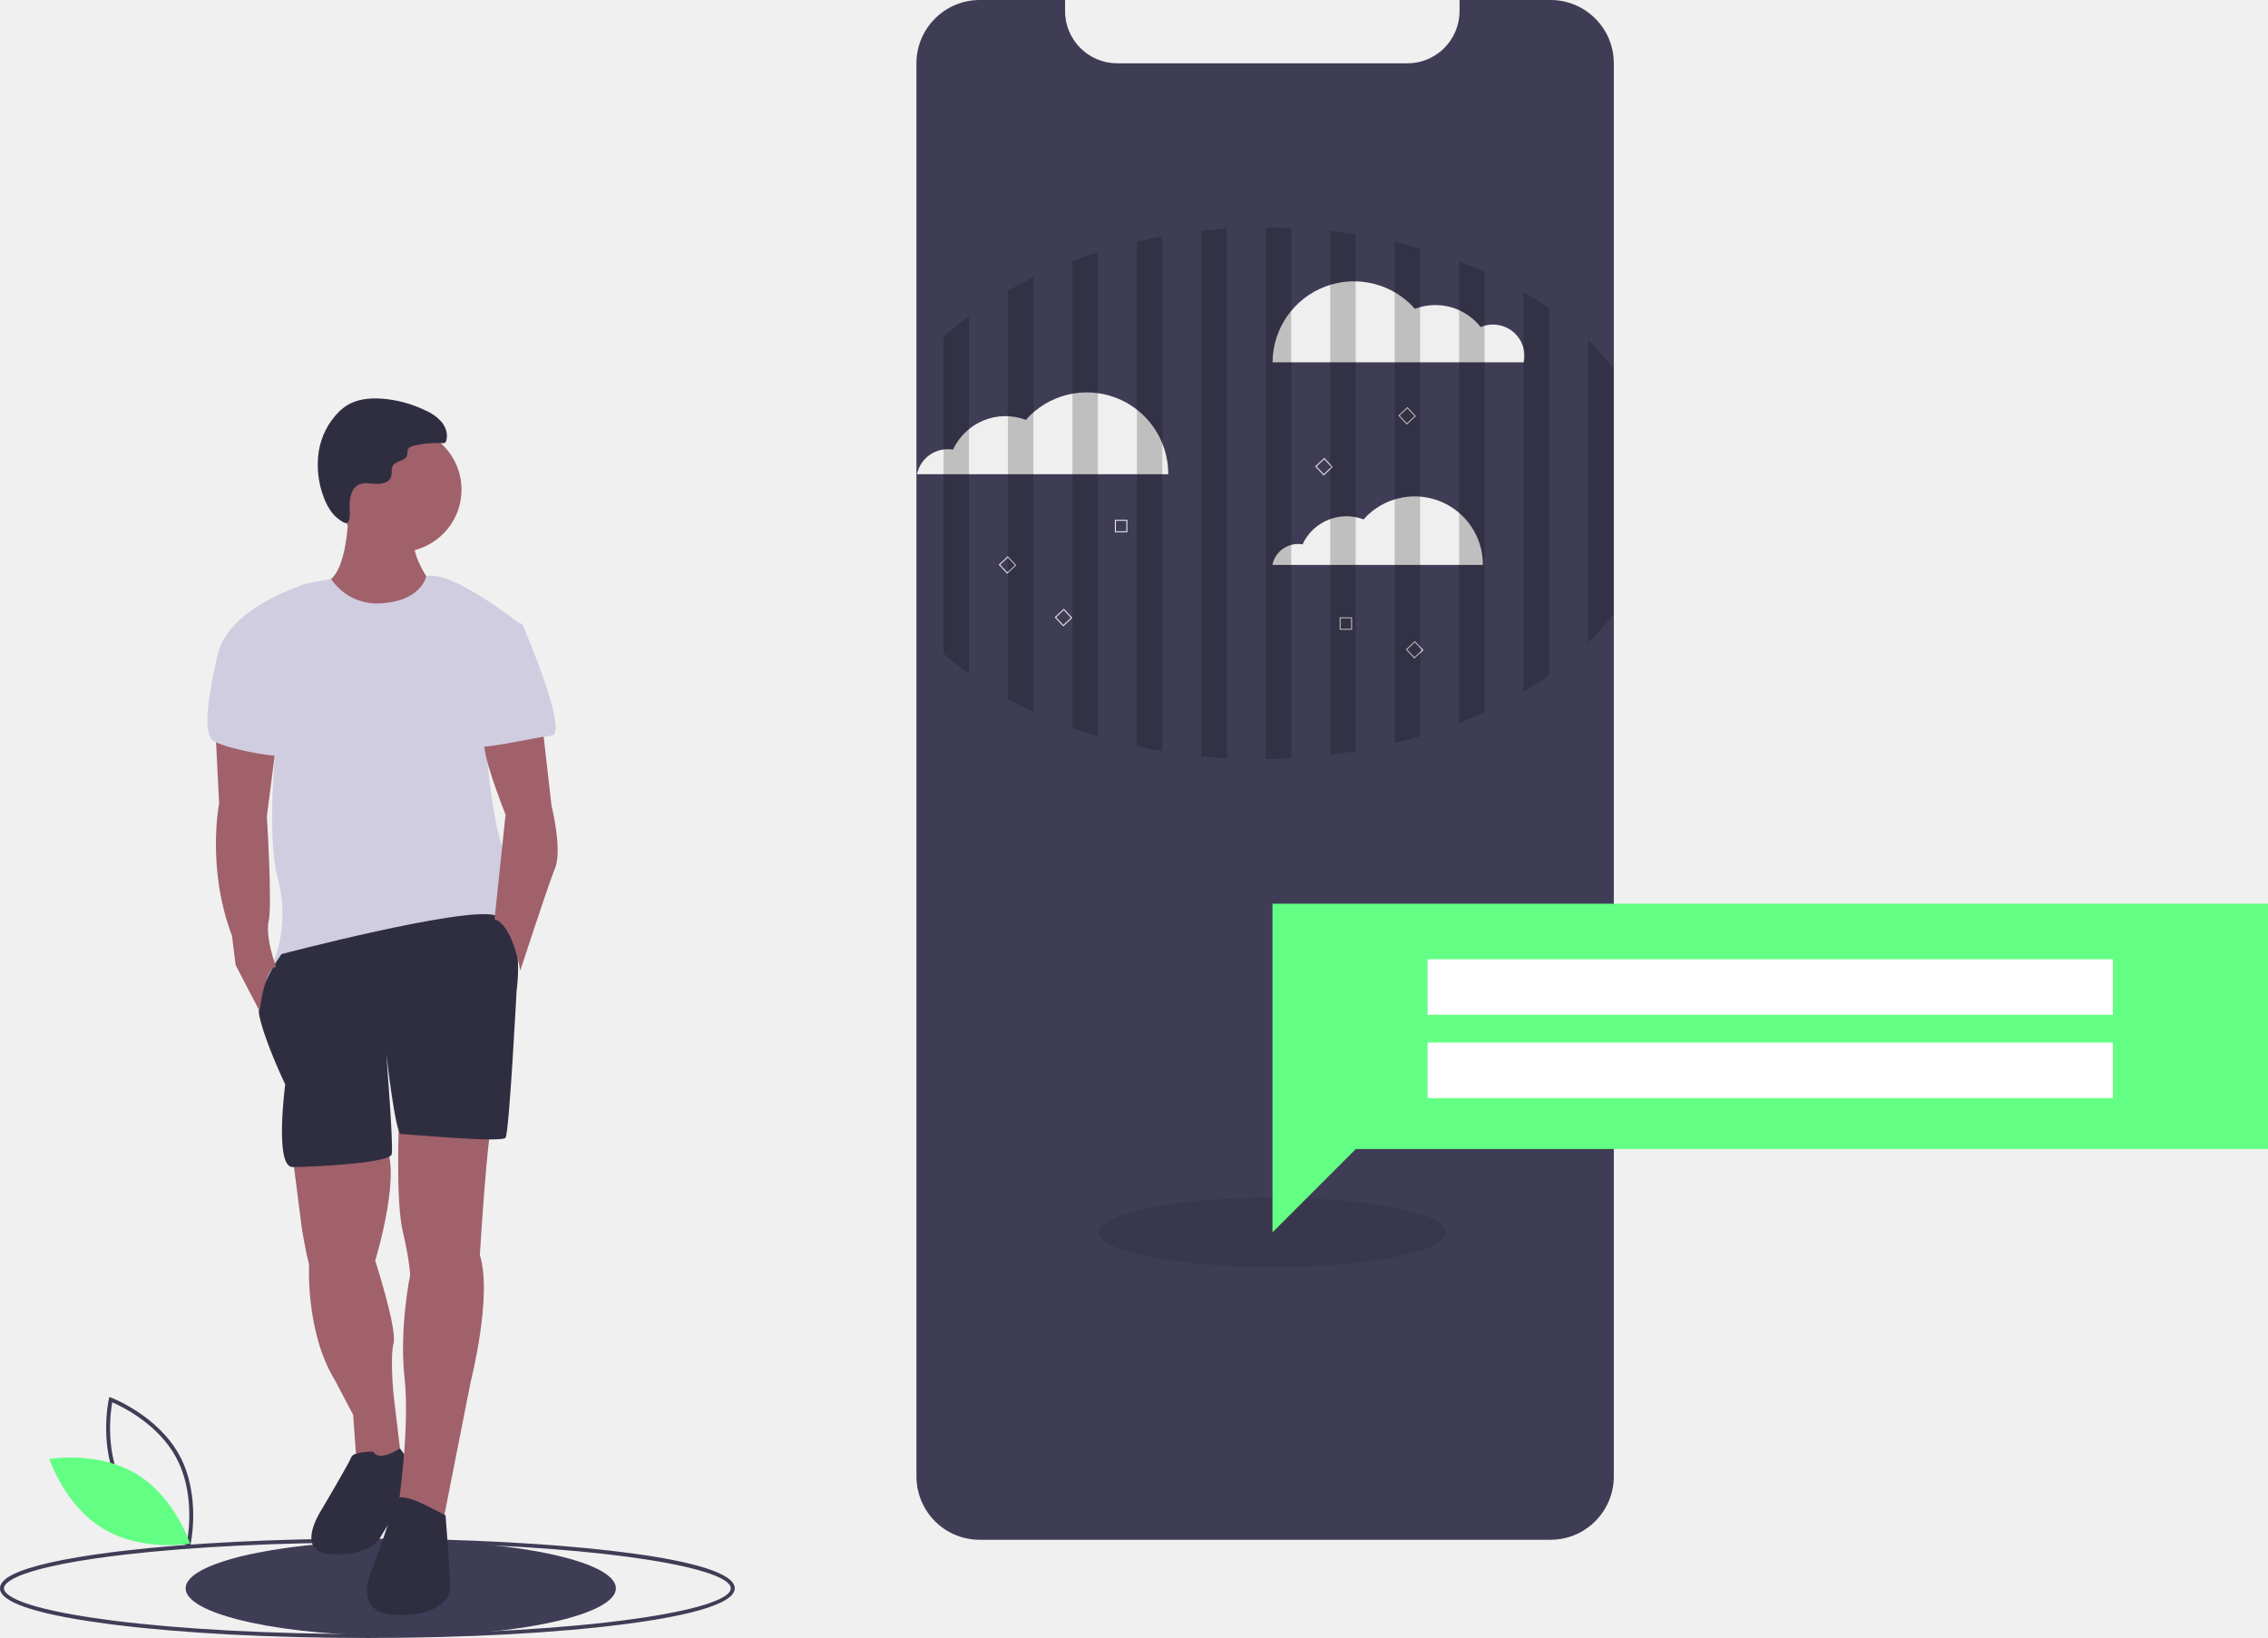
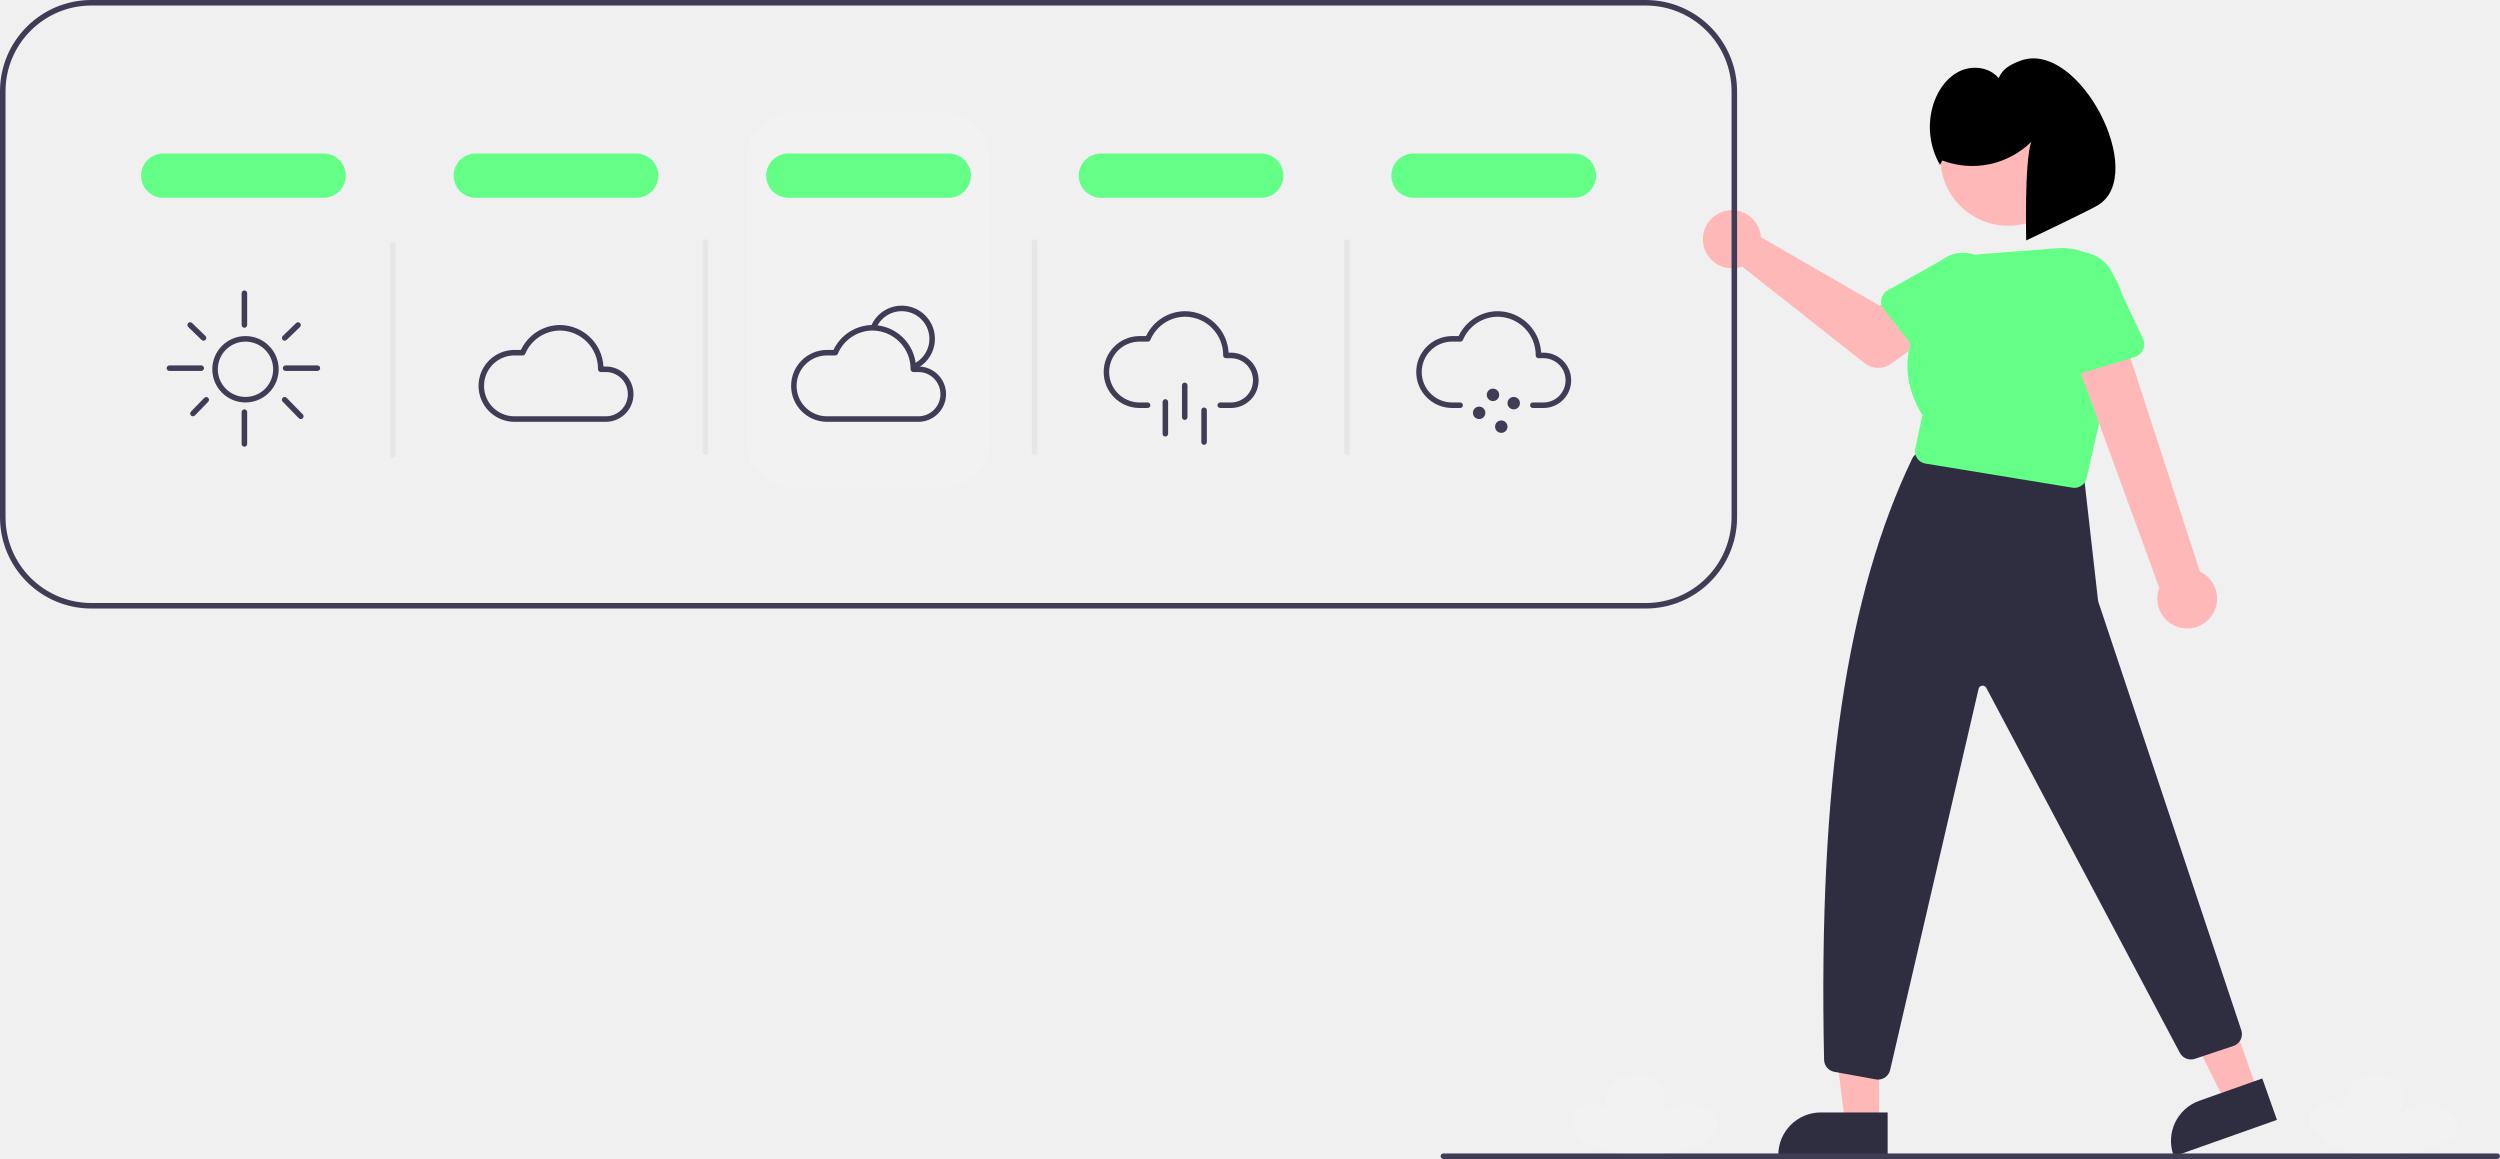
- <svg xmlns="http://www.w3.org/2000/svg" id="f3968afe-ca2d-43ec-955d-6a7e10c41a52" data-name="Layer 1" width="1154.5" height="834" viewBox="0 0 1154.5 834">
-   <path d="M210.681,867H209.75c-48.196,0-93.939-2.396-128.804-6.748l-1.406-.185q-1.43-.188-2.826-.377c-5.472-.722-10.828-1.531-15.913-2.405C35.551,852.889,22.75,847.648,22.75,841.71c0-4.926,8.396-9.22,25.669-13.126,8.311-1.878,18.57-3.609,30.493-5.146,2.172-.29,4.408-.561,6.695-.82,34.152-3.996,78.242-6.197,124.143-6.197,9.073,0,18.255.088,27.289.26C313.96,818.154,396.75,826.615,396.75,841.71c0,9.016-29.934,14.834-55.046,18.128C306.748,864.422,260.216,866.966,210.681,867ZM209.75,818.42c-45.826,0-89.833,2.196-123.914,6.184q-3.415.39-6.664.817c-11.866,1.529-22.062,3.249-30.312,5.114C27.099,835.456,24.75,839.989,24.75,841.71c0,2.186,3.546,7.886,36.392,13.604,5.058.869,10.387,1.675,15.839,2.395.93.128,1.869.251,2.818.375l1.402.185C115.979,862.609,161.634,865,209.75,865h.93c110.106-.076,184.07-12.104,184.07-23.29,0-9.835-59.006-21.139-157.749-23.03C227.979,818.507,218.811,818.42,209.75,818.42Z" transform="translate(-22.75 -33)" fill="#3f3d56" />
-   <path d="M336.25,841.71c0,13.38-48.733,24.22-108.953,24.29H226.75c-29.394,0-56.086-2.57-75.755-6.74-.842-.19-1.672-.37-2.484-.56-3.344-.75-6.47-1.56-9.349-2.4-13.758-4.07-21.912-9.12-21.912-14.59,0-4.43,5.334-8.57,14.653-12.15a125.924,125.924,0,0,1,17.897-5.13c1.278-.29,2.59-.56,3.933-.82,19.374-3.85,44.966-6.19,73.018-6.19,5.451,0,10.815.09,16.054.26C295.664,819.4,336.25,829.5,336.25,841.71Z" transform="translate(-22.75 -33)" fill="#3f3d56" />
-   <path d="M171.679,621.604l4.673,36.453s1.869,12.151,3.739,18.694c0,0-1.869,34.584,13.086,58.886l9.347,17.759,1.869,26.171L227.76,782.371l-4.673-39.257s-1.869-18.694,0-26.171-9.347-42.061-9.347-42.061,14.955-48.604,3.739-60.755S171.679,621.604,171.679,621.604Z" transform="translate(-22.75 -33)" fill="#a0616a" />
-   <path d="M212.805,772.089s-10.282,0-11.216,2.804-15.89,28.041-15.89,28.041-13.086,20.563,5.608,21.498,24.302-7.478,24.302-7.478,16.824-27.106,17.759-31.78-7.023-14.689-7.023-14.689S215.609,777.698,212.805,772.089Z" transform="translate(-22.75 -33)" fill="#2f2e41" />
-   <circle cx="203.141" cy="249.31" r="31.78" fill="#a0616a" />
-   <path d="M200.187,292.124s0,34.584-12.151,37.388,16.824,34.584,32.714,30.845,22.433-28.976,22.433-28.976-14.02-17.759-8.412-27.106S200.187,292.124,200.187,292.124Z" transform="translate(-22.75 -33)" fill="#a0616a" />
-   <path d="M213.74,340.261a27.983,27.983,0,0,1-22.424-12.472s-13.095,2.191-14.964,3.125-34.584,11.216-42.061,32.714l29.91,38.322s-6.543,54.212,0,78.514a68.873,68.873,0,0,1-2.804,43.931s-2.804.935,1.869,2.804S275.43,507.571,277.299,501.963s-1.869-5.608.935-8.412,10.282-19.629,2.804-25.237-12.151-67.298-12.151-67.298l19.629-49.539s-35.874-28.67-48.782-25.084C239.733,326.393,237.107,340.261,213.74,340.261Z" transform="translate(-22.75 -33)" fill="#d0cde1" />
-   <path d="M225.891,602.91s-1.869,41.127,1.869,57.016,3.739,22.433,3.739,22.433-5.608,27.106-2.804,52.343-3.271,65.915-3.271,65.915l22.9,6.991L262.344,736.571s11.216-43.931,4.673-64.494c0,0,3.739-62.624,6.543-69.167S225.891,602.91,225.891,602.91Z" transform="translate(-22.75 -33)" fill="#a0616a" />
-   <path d="M200.81,287.97c.421-2.981,1.312-6.233,3.854-7.846,2.639-1.675,6.045-.988,9.162-.76s6.937-.552,7.961-3.504c.639-1.841-.051-4.041.945-5.716,1.586-2.665,6.428-2.361,7.264-5.347.265-.946.007-2.002.389-2.907.515-1.221,1.961-1.707,3.252-2.006a52.022,52.022,0,0,1,14.407-1.27,1.914,1.914,0,0,0,1.367-.271,1.672,1.672,0,0,0,.441-.768c1.095-3.273-.065-6.986-2.243-9.663a23.621,23.621,0,0,0-8.354-5.969,61.174,61.174,0,0,0-22.541-5.99c-5.962-.375-12.22.275-17.299,3.42a24.483,24.483,0,0,0-4.165,3.321,36.566,36.566,0,0,0-10.276,20.444A46.055,46.055,0,0,0,187.486,286.03c1.613,4.391,4.158,8.927,8.096,11.633,2.111,1.45,3.93,2.789,4.807.327C201.318,295.378,200.401,290.864,200.81,287.97Z" transform="translate(-22.75 -33)" fill="#2f2e41" />
-   <path d="M166.07,518.787S152.05,537.481,154.854,550.567s13.086,34.584,13.086,34.584-5.608,42.061,3.739,42.061,49.539-1.869,50.473-6.543-2.804-51.408-2.804-51.408,4.673,41.127,7.478,41.127,51.408,4.673,53.278,1.869,5.608-74.776,5.608-74.776,5.098-33.943-11.004-38.47S166.07,518.787,166.07,518.787Z" transform="translate(-22.75 -33)" fill="#2f2e41" />
-   <path d="M240.846,800.13s-16.824-9.347-17.759-1.869-11.216,34.584-11.216,34.584-10.282,21.498,12.151,22.433,28.041-9.347,28.041-14.02-2.514-36.736-2.514-36.736Z" transform="translate(-22.75 -33)" fill="#2f2e41" />
-   <path d="M298.797,401.951l4.673,41.127s5.608,22.433,1.869,31.78-17.759,52.343-17.759,52.343-3.739-23.367-13.086-26.171l5.608-53.278s-13.382-33.246-10.43-37.654S298.797,401.951,298.797,401.951Z" transform="translate(-22.75 -33)" fill="#a0616a" />
-   <path d="M132.421,404.755l1.869,37.388s-6.543,32.714,6.543,67.298l1.869,14.955,12.151,23.367s2.804-22.433,8.412-22.433c0,0-5.608-14.955-3.739-23.367s-.935-53.278-.935-53.278l4.673-36.295Z" transform="translate(-22.75 -33)" fill="#a0616a" />
-   <path d="M278.234,350.542h10.282s24.302,56.082,14.955,57.016-39.257,8.412-40.192,4.673S278.234,350.542,278.234,350.542Z" transform="translate(-22.75 -33)" fill="#d0cde1" />
-   <path d="M142.703,355.216l-8.412,8.412s-11.216,42.061-2.804,46.735,40.192,10.282,42.061,6.543S142.703,355.216,142.703,355.216Z" transform="translate(-22.75 -33)" fill="#d0cde1" />
-   <path d="M119.487,820.466l-1.073-.402c-.236-.089-23.708-9.082-34.704-29.474-10.996-20.393-5.612-44.945-5.556-45.19l.253-1.118,1.073.402c.236.089,23.708,9.082,34.704,29.474,10.996,20.393,5.612,44.945,5.556,45.19ZM85.471,789.641c9.296,17.241,27.845,26.079,32.545,28.097.894-5.037,3.696-25.406-5.592-42.631-9.287-17.223-27.843-26.074-32.545-28.097C78.984,752.05,76.183,772.417,85.471,789.641Z" transform="translate(-22.75 -33)" fill="#3f3d56" />
-   <path d="M92.113,783.437c19.761,11.889,27.371,35.503,27.371,35.503s-24.428,4.339-44.188-7.55-27.371-35.503-27.371-35.503S72.353,771.548,92.113,783.437Z" transform="translate(-22.75 -33)" fill="#63ff84" />
-   <path d="M844.25,65.328V784.694a32.279,32.279,0,0,1-11.31,24.582A31.845,31.845,0,0,1,812.076,817H521.424a32.035,32.035,0,0,1-17.981-5.493A32.408,32.408,0,0,1,489.25,784.694V65.328A32.249,32.249,0,0,1,521.424,33h43.496v5.604A26.557,26.557,0,0,0,591.406,65.228H739.233a26.193,26.193,0,0,0,15.706-5.194,24.641,24.641,0,0,0,2.607-2.197,26.603,26.603,0,0,0,8.173-19.233V33h46.356A32.242,32.242,0,0,1,844.25,65.328Z" transform="translate(-22.75 -33)" fill="#3f3d56" />
-   <ellipse cx="647.744" cy="627.471" rx="88.388" ry="17.678" opacity="0.1" />
-   <polygon points="1154.5 460.124 647.744 460.124 647.744 509.639 647.744 585.045 647.744 627.471 690.17 585.045 1154.5 585.045 1154.5 460.124" fill="#63ff84" />
-   <rect x="726.704" y="488.408" width="348.837" height="28.284" fill="#fff" />
-   <rect x="726.704" y="530.834" width="348.837" height="28.284" fill="#fff" />
-   <path d="M798.419,217.47a15.98,15.98,0,0,0-21.93-17.925,29.35,29.35,0,0,0-33.472-9.313,41.44,41.44,0,0,0-72.485,27.238Z" transform="translate(-22.75 -33)" fill="#efefef" />
-   <path d="M617.432,274.24a41.442,41.442,0,0,0-72.488-27.454,29.361,29.361,0,0,0-37.061,15.166,15.964,15.964,0,0,0-18.341,12.504H617.43C617.43,274.384,617.432,274.312,617.432,274.24Z" transform="translate(-22.75 -33)" fill="#efefef" />
-   <path d="M777.597,320.468a34.727,34.727,0,0,0-60.742-23.006,24.604,24.604,0,0,0-31.056,12.708,13.377,13.377,0,0,0-15.369,10.478H777.595C777.595,320.588,777.597,320.528,777.597,320.468Z" transform="translate(-22.75 -33)" fill="#efefef" />
-   <path d="M699.889,269.392l-3.018-3.234-4.624,4.313,4.313,4.624,3.328-3.104,1.295-1.209Zm-3.307,5.016-3.648-3.916,3.911-3.648,3.044,3.259.609.652-.609.57Z" transform="translate(-22.75 -33)" fill="#efefef" />
-   <path d="M739.179,240.256l-4.624,4.313,4.313,4.624,4.624-4.313Zm-3.937,4.334,3.911-3.648,3.652,3.911-3.916,3.652Z" transform="translate(-22.75 -33)" fill="#efefef" />
-   <path d="M564.285,342.964l-4.624,4.313,4.313,4.624,4.624-4.313Zm-3.937,4.339,3.911-3.652,3.652,3.916-3.911,3.648Z" transform="translate(-22.75 -33)" fill="#efefef" />
-   <path d="M745.65,362.197l-2.638-2.828-4.624,4.313,4.313,4.624,2.949-2.75,1.675-1.563Zm-2.923,5.422-3.652-3.911,3.911-3.652,2.664,2.854.989,1.062-.989.924Z" transform="translate(-22.75 -33)" fill="#efefef" />
-   <path d="M535.839,316.25l-.047-.052-4.624,4.313,4.313,4.624.358-.332,4.265-3.98Zm-.332,8.198-3.652-3.911,3.911-3.652.073.078,3.579,3.838-3.579,3.337Z" transform="translate(-22.75 -33)" fill="#efefef" />
-   <path d="M590.286,297.686v6.32H596.611V297.686Zm5.837,5.837h-5.349v-5.353h5.349Z" transform="translate(-22.75 -33)" fill="#efefef" />
-   <path d="M704.69,347.333V353.653h6.325v-6.32Zm5.837,5.837h-5.349v-5.353h5.349Z" transform="translate(-22.75 -33)" fill="#efefef" />
-   <path d="M515.98,193.829v182.346A164.027,164.027,0,0,1,503.029,365.702V204.441A166.518,166.518,0,0,1,515.98,193.829Z" transform="translate(-22.75 -33)" opacity="0.2" />
-   <path d="M548.79,174.217v221.2q-6.683-3.128-12.951-6.605V180.964Q542.108,177.422,548.79,174.217Z" transform="translate(-22.75 -33)" opacity="0.2" />
-   <path d="M581.6,161.395V407.872q-6.605-1.975-12.951-4.261V165.803Q574.989,163.446,581.6,161.395Z" transform="translate(-22.75 -33)" opacity="0.2" />
-   <path d="M614.41,153.421V415.483q-6.566-1.101-12.951-2.491v-256.937Q607.838,154.598,614.41,153.421Z" transform="translate(-22.75 -33)" opacity="0.2" />
-   <path d="M647.22,149.454V419.087q-6.54-.35-12.951-.976V150.572Q640.68,149.879,647.22,149.454Z" transform="translate(-22.75 -33)" opacity="0.2" />
-   <path d="M680.03,149.104V419.066q-6.417.35-12.951.427V148.819Q673.607,148.826,680.03,149.104Z" transform="translate(-22.75 -33)" opacity="0.2" />
-   <path d="M712.84,152.364V415.444q-6.398,1.075-12.951,1.874V150.628Q706.436,151.353,712.84,152.364Z" transform="translate(-22.75 -33)" opacity="0.2" />
-   <path d="M745.65,159.582V407.863q-6.366,1.897-12.951,3.501v-255.141Q739.285,157.751,745.65,159.582Z" transform="translate(-22.75 -33)" opacity="0.2" />
-   <path d="M778.461,171.531V395.546q-6.307,2.914-12.951,5.504V166.17Q772.147,168.689,778.461,171.531Z" transform="translate(-22.75 -33)" opacity="0.2" />
-   <path d="M811.271,190.009v186.689q-6.191,4.403-12.951,8.418V181.741Q805.067,185.672,811.271,190.009Z" transform="translate(-22.75 -33)" opacity="0.2" />
-   <path d="M844.081,220.522v125.295a139.999,139.999,0,0,1-12.951,14.428V206.241A137.324,137.324,0,0,1,844.081,220.522Z" transform="translate(-22.75 -33)" opacity="0.2" />
+ <svg xmlns="http://www.w3.org/2000/svg" id="fe120295-eefa-41b9-b614-b1586882fedf" data-name="Layer 1" width="903.815" height="419" viewBox="0 0 903.815 419">
+   <path d="M1002.298,657.635c-7.669-.318-14.655-3.413-17.816-8.208q-.222-.337-.418-.683c-1.154-2.043-1.514-4.392-.253-6.405s4.413-3.542,7.579-3.225,5.636,2.842,4.326,4.84c-.293-4.038-.532-8.281,2.724-11.796a11.897,11.897,0,0,1,6.665-3.445c6.56-1.154,10.916,2.555,11.788,6.301.644,2.765-.246,5.577-1.131,8.311,2.728-3.226,9.218-4.662,14.187-3.138s7.727,5.794,6.029,9.337c-2,4.173-8.669,6.33-14.863,7.47C1016.002,657.935,1008.333,657.885,1002.298,657.635Z" transform="translate(-148.0925 -240.5)" fill="#f2f2f2" />
+   <path d="M735.298,657.635c-7.669-.318-14.655-3.413-17.816-8.208q-.222-.337-.418-.683c-1.154-2.043-1.514-4.392-.253-6.405s4.413-3.542,7.579-3.225,5.636,2.842,4.326,4.84c-.293-4.038-.532-8.281,2.724-11.796a11.897,11.897,0,0,1,6.665-3.445c6.56-1.154,10.916,2.555,11.788,6.301.644,2.765-.246,5.577-1.131,8.311,2.728-3.226,9.218-4.662,14.187-3.138s7.727,5.794,6.029,9.337c-2,4.173-8.669,6.33-14.863,7.47C749.002,657.935,741.333,657.885,735.298,657.635Z" transform="translate(-148.0925 -240.5)" fill="#f2f2f2" />
+   <path d="M489.592,417h-55a16.519,16.519,0,0,1-16.5-16.5v-103a16.519,16.519,0,0,1,16.5-16.5h55a16.519,16.519,0,0,1,16.5,16.5v103A16.519,16.519,0,0,1,489.592,417Z" transform="translate(-148.0925 -240.5)" fill="#f2f2f2" />
+   <polygon points="679.306 406.177 667.047 406.177 661.214 358.889 679.308 358.89 679.306 406.177" fill="#ffb8b8" />
+   <path d="M830.525,658.562l-39.531-.001v-.5a15.386,15.386,0,0,1,15.386-15.386h.001l24.144.001Z" transform="translate(-148.0925 -240.5)" fill="#2f2e41" />
+   <polygon points="816.262 394.707 804.705 398.799 783.42 356.172 800.476 350.132 816.262 394.707" fill="#ffb8b8" />
+   <path d="M971.269,645.365l-37.263,13.196-.167-.471a15.386,15.386,0,0,1,9.367-19.64l.001-0,22.759-8.06Z" transform="translate(-148.0925 -240.5)" fill="#2f2e41" />
+   <path d="M827.057,630.8a4.613,4.613,0,0,1-.82-.074l-14.992-2.726a4.521,4.521,0,0,1-3.698-4.337c-2.179-100.914,8.535-168.729,31.843-217.336a4.473,4.473,0,0,1,4.691-2.481l53.912,7.783a4.505,4.505,0,0,1,3.828,3.947l4.754,41.903a3.546,3.546,0,0,0,.142.666l51.689,154.869a4.519,4.519,0,0,1-2.866,5.631L941.572,623.302a4.523,4.523,0,0,1-5.448-2.257L866.206,489.208a1.5,1.5,0,0,0-2.807.35L831.438,627.263A4.482,4.482,0,0,1,827.057,630.8Z" transform="translate(-148.0925 -240.5)" fill="#2f2e41" />
+   <path d="M784.45,324.597a10.527,10.527,0,0,1,.239,1.64l42.957,24.782,10.441-6.011L849.219,359.581,831.769,372.018a8,8,0,0,1-9.598-.234L777.874,336.839a10.497,10.497,0,1,1,6.576-12.241Z" transform="translate(-148.0925 -240.5)" fill="#ffb8b8" />
+   <path d="M828.237,348.542a4.495,4.495,0,0,1,2.211-3.025l19.713-11.023a12.497,12.497,0,0,1,15.327,19.744l-15.717,16.321a4.5,4.5,0,0,1-6.804-.373l-13.884-17.994A4.495,4.495,0,0,1,828.237,348.542Z" transform="translate(-148.0925 -240.5)" fill="#63ff86" />
+   <circle cx="726.05" cy="57.066" r="24.561" fill="#ffb8b8" />
+   <path d="M898.059,416.868a4.5,4.5,0,0,1-.728-.06L844.177,408.095a4.5,4.5,0,0,1-3.674-5.374l2.586-12.191c-1.324-1.975-12.103-19.146,1.026-35.274a22.01,22.01,0,0,1,20.433-22.922l27.469-2.087a22.127,22.127,0,0,1,23.022,27.885l-12.593,55.237A4.51,4.51,0,0,1,898.059,416.868Z" transform="translate(-148.0925 -240.5)" fill="#63ff86" />
+   <path d="M947.695,463.058a10.743,10.743,0,0,0-4.27-15.91L913.161,354.102l-17.538,8.322,33.113,90.599a10.801,10.801,0,0,0,18.959,10.036Z" transform="translate(-148.0925 -240.5)" fill="#ffb8b8" />
+   <path d="M919.855,369.593l-23.288,7.035a4.817,4.817,0,0,1-6.158-3.909l-3.535-23.995A13.377,13.377,0,0,1,912.507,341.063l10.312,21.866a4.817,4.817,0,0,1-2.964,6.664Z" transform="translate(-148.0925 -240.5)" fill="#63ff86" />
+   <path d="M850.268,298.514a30.443,30.443,0,0,0,32.211-6.764c-2.576,6.806-1.856,35.674-1.856,35.674s22.847-10.847,25.946-12.744c18.307-11.204-6.942-59.943-27.946-52.256-3.558,1.302-6.529,2.834-7.968,6.338-3.136-3.869-9.073-4.708-13.64-2.721s-7.813,6.293-9.559,10.958a27.407,27.407,0,0,0,1.993,23.113Z" transform="translate(-148.0925 -240.5)" />
+   <path d="M743.093,240.5h-562a33.032,33.032,0,0,0-33,33v154a33.032,33.032,0,0,0,33,33h562a33.032,33.032,0,0,0,33-33v-154A33.032,33.032,0,0,0,743.093,240.5Zm31,187a31.04,31.04,0,0,1-31,31h-562a31.04,31.04,0,0,1-31-31v-154a31.04,31.04,0,0,1,31-31h562a31.04,31.04,0,0,1,31,31Z" transform="translate(-148.0925 -240.5)" fill="#3f3d56" />
+   <path d="M236.843,386a12,12,0,1,1,12-12A12.014,12.014,0,0,1,236.843,386Zm0-22a10,10,0,1,0,10,10A10.011,10.011,0,0,0,236.843,364Z" transform="translate(-148.0925 -240.5)" fill="#3f3d56" />
+   <path d="M236.449,359a1,1,0,0,1-1-1V346.5a1,1,0,0,1,2,0V358A1,1,0,0,1,236.449,359Z" transform="translate(-148.0925 -240.5)" fill="#3f3d56" />
+   <path d="M220.843,374.606h-11.5a1,1,0,0,1,0-2h11.5a1,1,0,1,1,0,2Z" transform="translate(-148.0925 -240.5)" fill="#3f3d56" />
+   <path d="M262.843,374.606h-11.5a1,1,0,0,1,0-2h11.5a1,1,0,0,1,0,2Z" transform="translate(-148.0925 -240.5)" fill="#3f3d56" />
+   <path d="M251.027,363.672a1,1,0,0,1-.696-1.718l4.816-4.672a1,1,0,0,1,1.393,1.436l-4.816,4.672A.996.996,0,0,1,251.027,363.672Z" transform="translate(-148.0925 -240.5)" fill="#3f3d56" />
+   <path d="M221.658,363.672a.997.997,0,0,1-.696-.282l-4.816-4.672a1,1,0,1,1,1.393-1.436l4.816,4.672a1,1,0,0,1-.696,1.718Z" transform="translate(-148.0925 -240.5)" fill="#3f3d56" />
+   <path d="M217.843,391a1,1,0,0,1-.718-1.697l4.816-4.959a1,1,0,0,1,1.435,1.394l-4.816,4.959A.999.999,0,0,1,217.843,391Z" transform="translate(-148.0925 -240.5)" fill="#3f3d56" />
+   <path d="M256.843,392a.995.995,0,0,1-.716-.302l-5.816-5.959a1.0 1,0,1,1,1.431-1.396l5.816,5.959A1.0 1,0,0,1,256.843,392Z" transform="translate(-148.0925 -240.5)" fill="#3f3d56" />
+   <path d="M236.449,402a1,1,0,0,1-1-1V389.5a1,1,0,0,1,2,0V401A1,1,0,0,1,236.449,402Z" transform="translate(-148.0925 -240.5)" fill="#3f3d56" />
+   <path d="M367.256,393H333.874a13.002,13.002,0,0,1,0-26h2.553a15.707,15.707,0,0,1,14.138-9,15.866,15.866,0,0,1,15.697,15h.994a10.001,10.001,0,0,1,0,20Zm-33.382-24a11.002,11.002,0,0,0,0,22h33.382a8.002,8.002,0,0,0,0-16h-1.964a1,1,0,0,1-1-1,13.881,13.881,0,0,0-13.727-14,13.725,13.725,0,0,0-12.575,8.395,1,1,0,0,1-.919.605Z" transform="translate(-148.0925 -240.5)" fill="#3f3d56" />
+   <path d="M478.764,374.057l-.779-1.842A10.002,10.002,0,1,0,464.844,359.188l-1.849-.763a12.002,12.002,0,1,1,15.768,15.631Z" transform="translate(-148.0925 -240.5)" fill="#3f3d56" />
+   <path d="M480.256,393H446.874a13.002,13.002,0,0,1,0-26h2.553a15.707,15.707,0,0,1,14.138-9,15.866,15.866,0,0,1,15.697,15h.994a10.001,10.001,0,0,1,0,20Zm-33.382-24a11.002,11.002,0,0,0,0,22h33.382a8.002,8.002,0,0,0,0-16h-1.964a1,1,0,0,1-1-1,13.881,13.881,0,0,0-13.727-14,13.725,13.725,0,0,0-12.575,8.395,1,1,0,0,1-.919.605Z" transform="translate(-148.0925 -240.5)" fill="#3f3d56" />
+   <path d="M593.256,388h-4.014a1,1,0,0,1,0-2h4.014a8.002,8.002,0,0,0,0-16h-1.964a1,1,0,0,1-1-1,13.881,13.881,0,0,0-13.727-14,13.725,13.725,0,0,0-12.575,8.395,1,1,0,0,1-.919.605h-3.197a11.002,11.002,0,0,0,0,22h3.1a1,1,0,0,1,0,2h-3.1a13.002,13.002,0,0,1,0-26h2.553a15.707,15.707,0,0,1,14.138-9,15.866,15.866,0,0,1,15.697,15h.994a10.001,10.001,0,0,1,0,20Z" transform="translate(-148.0925 -240.5)" fill="#3f3d56" />
+   <path d="M576.4,392.317a1,1,0,0,1-1-1v-11.5a1,1,0,1,1,2,0v11.5A1,1,0,0,1,576.4,392.317Z" transform="translate(-148.0925 -240.5)" fill="#3f3d56" />
+   <path d="M569.4,398.317a1,1,0,0,1-1-1v-11.5a1,1,0,1,1,2,0v11.5A1,1,0,0,1,569.4,398.317Z" transform="translate(-148.0925 -240.5)" fill="#3f3d56" />
+   <path d="M583.4,401.317a1,1,0,0,1-1-1v-11.5a1,1,0,1,1,2,0v11.5A1,1,0,0,1,583.4,401.317Z" transform="translate(-148.0925 -240.5)" fill="#3f3d56" />
+   <path d="M706.256,388h-4.014a1,1,0,0,1,0-2h4.014a8.002,8.002,0,0,0,0-16h-1.964a1,1,0,0,1-1-1,13.881,13.881,0,0,0-13.727-14,13.725,13.725,0,0,0-12.575,8.395,1,1,0,0,1-.919.605h-3.197a11.002,11.002,0,0,0,0,22h3.1a1,1,0,1,1,0,2h-3.1a13.002,13.002,0,0,1,0-26h2.553a15.707,15.707,0,0,1,14.138-9,15.866,15.866,0,0,1,15.697,15h.994a10.001,10.001,0,0,1,0,20Z" transform="translate(-148.0925 -240.5)" fill="#3f3d56" />
+   <circle cx="539.75" cy="142.75" r="2.25" fill="#3f3d56" />
+   <circle cx="547.25" cy="145.75" r="2.25" fill="#3f3d56" />
+   <circle cx="534.75" cy="149.25" r="2.25" fill="#3f3d56" />
+   <circle cx="542.75" cy="154.25" r="2.25" fill="#3f3d56" />
+   <path d="M265.093,312h-58a8,8,0,0,1,0-16h58a8,8,0,0,1,0,16Z" transform="translate(-148.0925 -240.5)" fill="#63ff86" />
+   <path d="M378.093,312h-58a8,8,0,1,1,0-16h58a8,8,0,0,1,0,16Z" transform="translate(-148.0925 -240.5)" fill="#63ff86" />
+   <path d="M491.093,312h-58a8,8,0,1,1,0-16h58a8,8,0,0,1,0,16Z" transform="translate(-148.0925 -240.5)" fill="#63ff86" />
+   <path d="M604.093,312h-58a8,8,0,0,1,0-16h58a8,8,0,0,1,0,16Z" transform="translate(-148.0925 -240.5)" fill="#63ff86" />
+   <path d="M717.093,312h-58a8,8,0,0,1,0-16h58a8,8,0,0,1,0,16Z" transform="translate(-148.0925 -240.5)" fill="#63ff86" />
+   <path d="M290.093,406a1,1,0,0,1-1-1V329a1,1,0,0,1,2,0v76A1,1,0,0,1,290.093,406Z" transform="translate(-148.0925 -240.5)" fill="#e6e6e6" />
+   <path d="M403.093,405a1,1,0,0,1-1-1V328a1,1,0,0,1,2,0v76A1,1,0,0,1,403.093,405Z" transform="translate(-148.0925 -240.5)" fill="#e6e6e6" />
+   <path d="M522.093,405a1,1,0,0,1-1-1V328a1,1,0,0,1,2,0v76A1,1,0,0,1,522.093,405Z" transform="translate(-148.0925 -240.5)" fill="#e6e6e6" />
+   <path d="M635.093,405a1,1,0,0,1-1-1V328a1,1,0,0,1,2,0v76A1,1,0,0,1,635.093,405Z" transform="translate(-148.0925 -240.5)" fill="#e6e6e6" />
+   <path d="M1050.907,659.5h-381a1,1,0,1,1,0-2h381a1,1,0,0,1,0,2Z" transform="translate(-148.0925 -240.5)" fill="#3f3d56" />
</svg>
